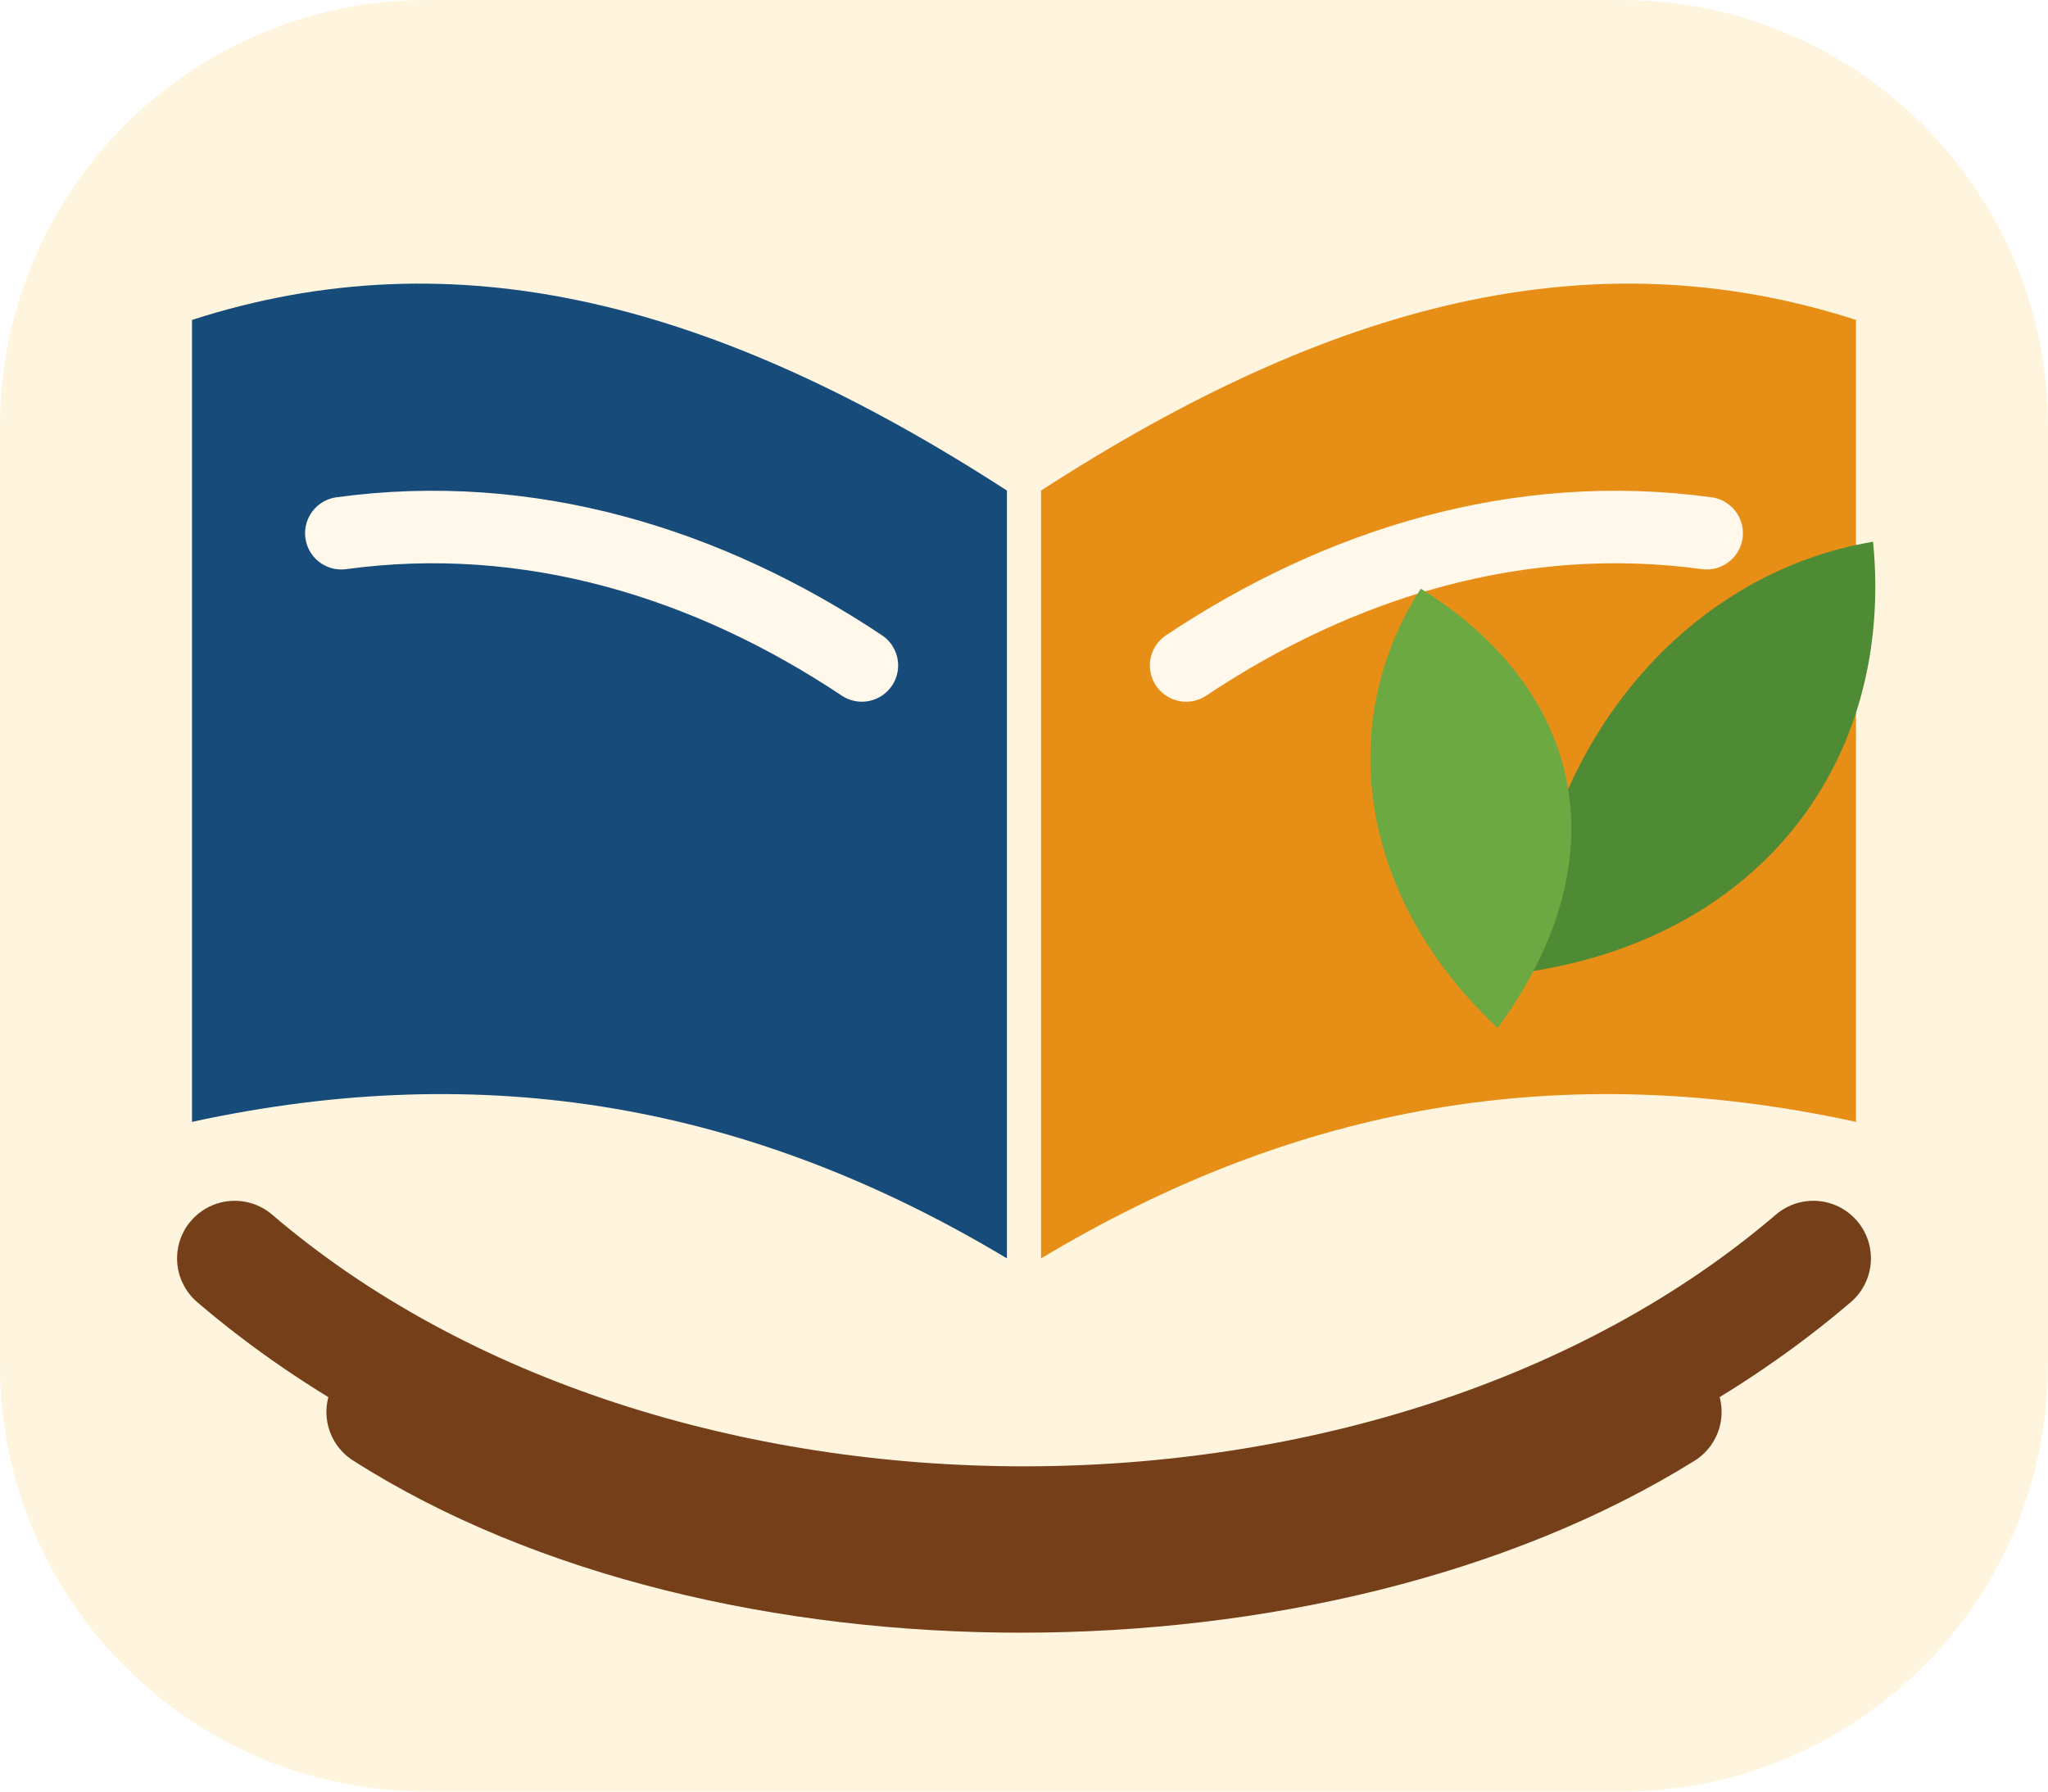
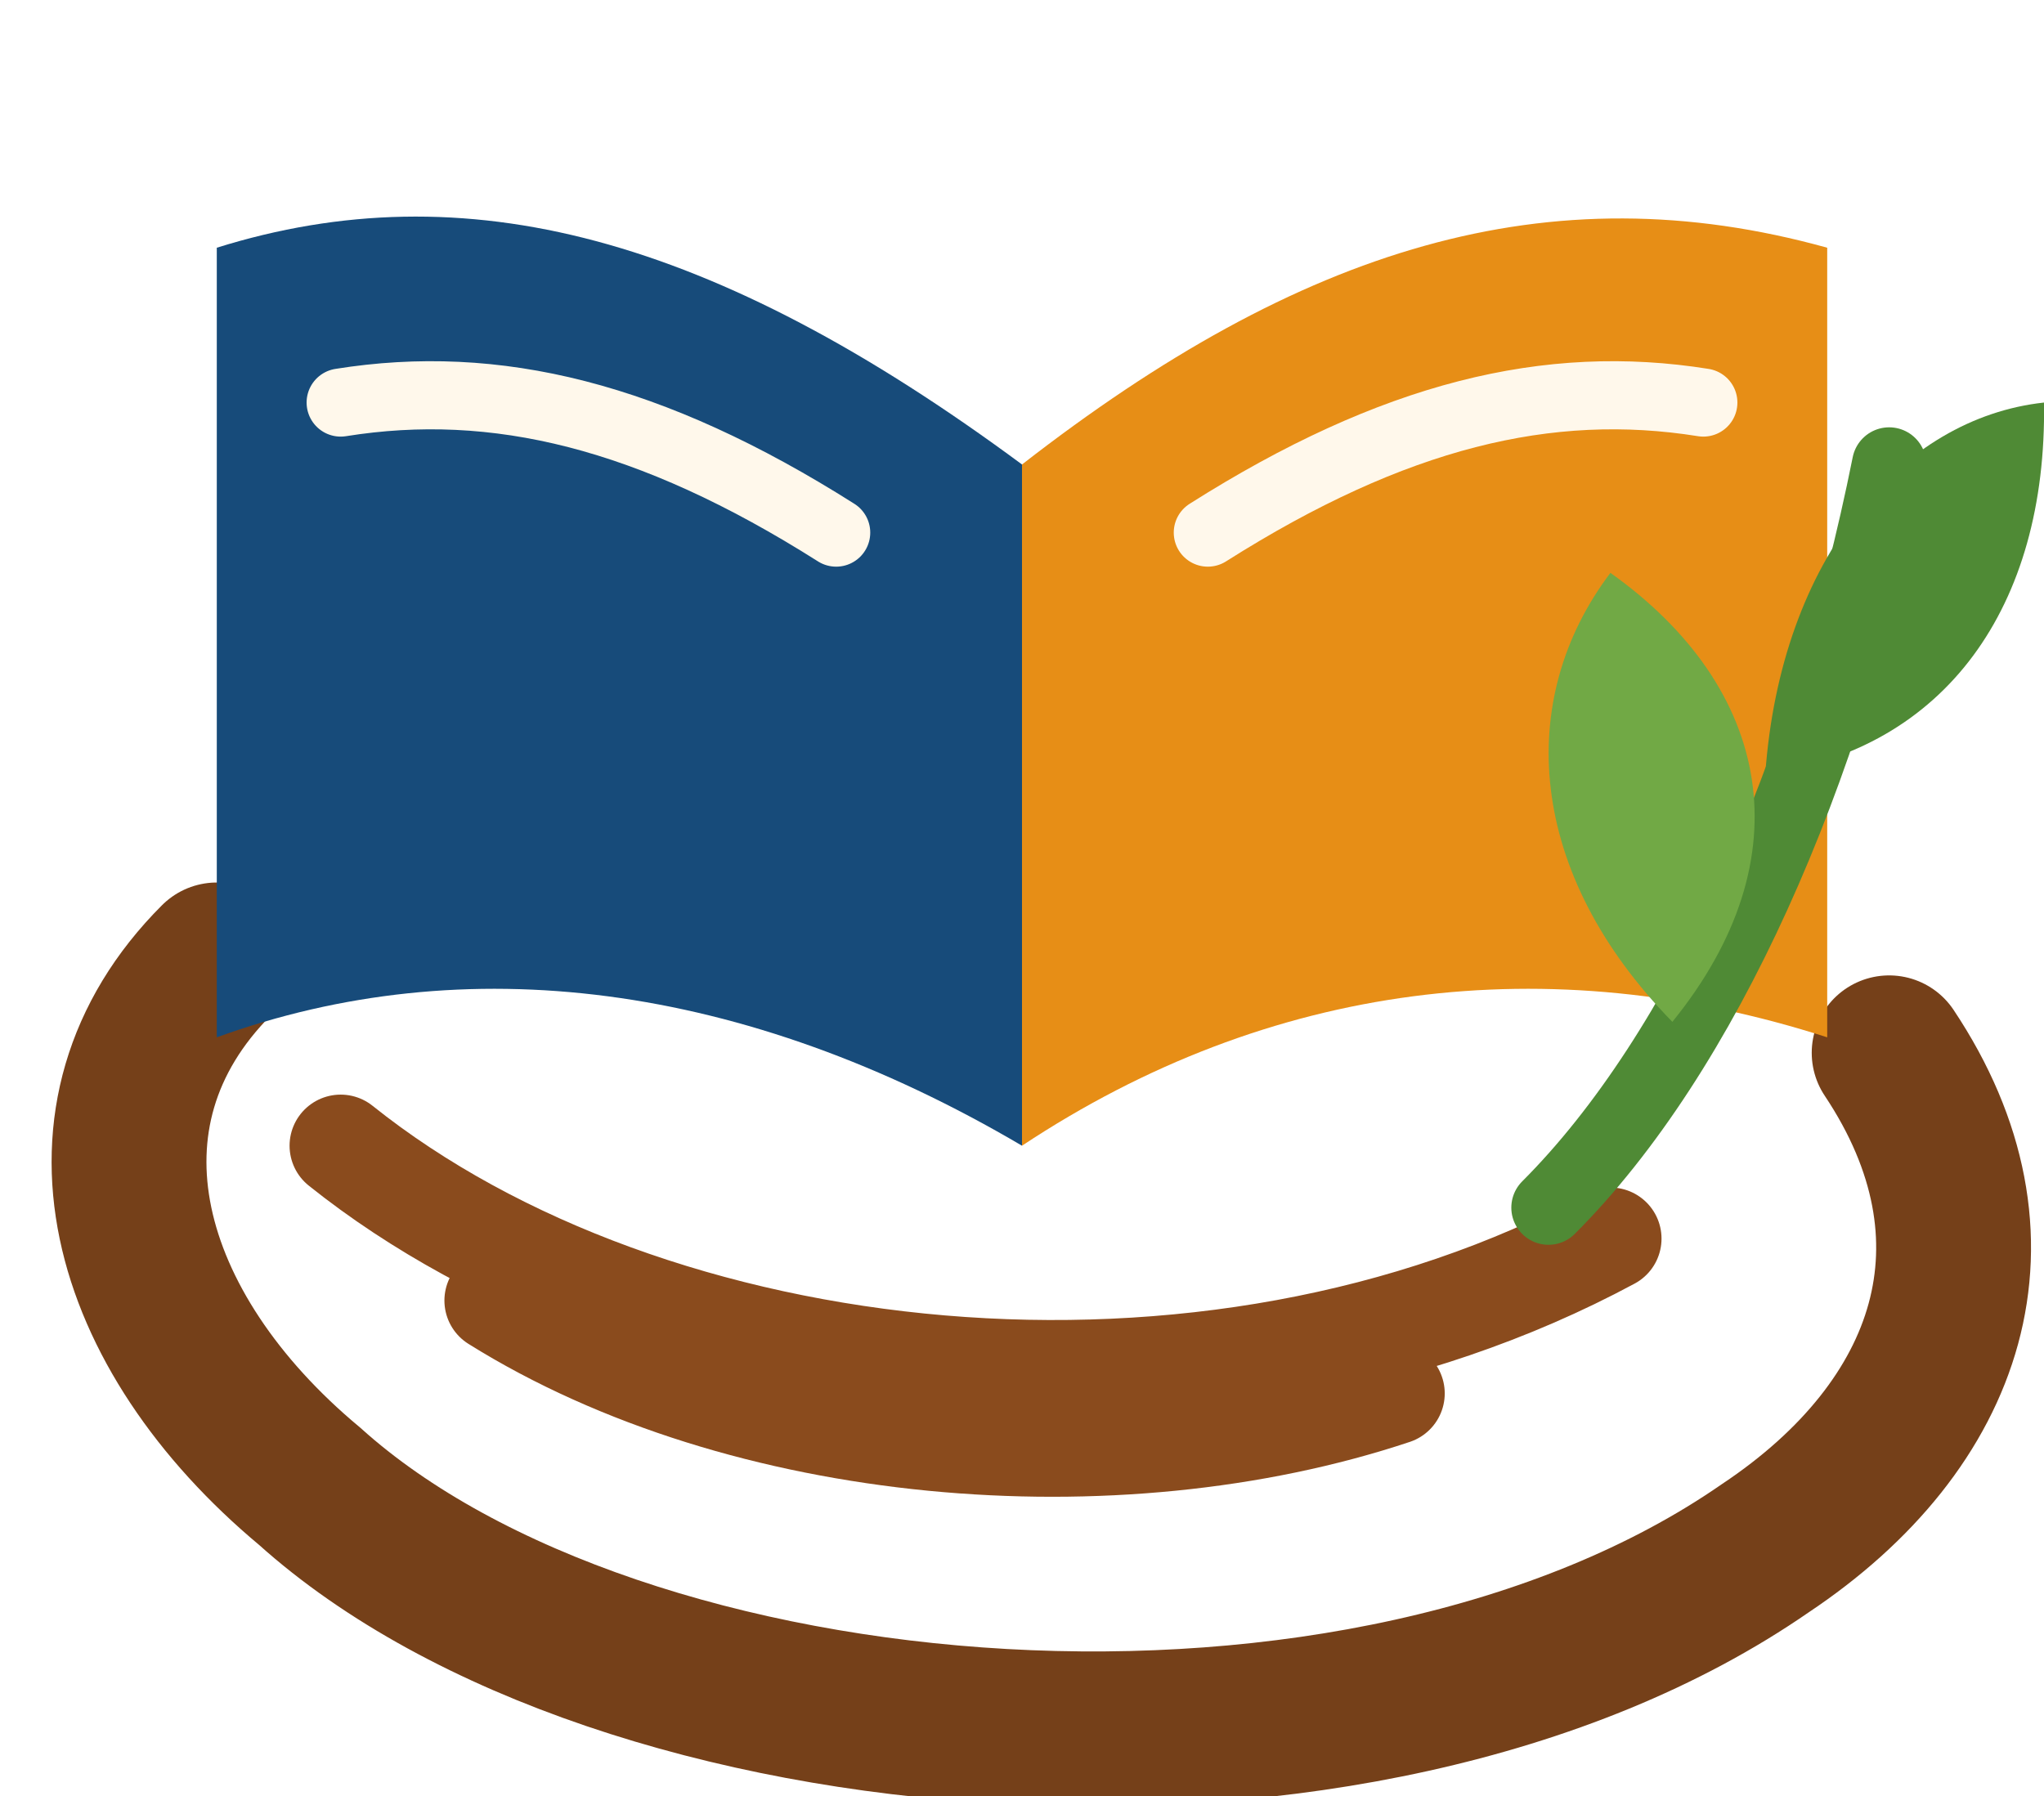
- <svg xmlns="http://www.w3.org/2000/svg" viewBox="0 0 48 42">
-   <rect width="48" height="42" rx="10" fill="#fff5df" />
-   <path d="M4.5 7.5c6.2-2 12.3-.4 19.1 4v18c-6-3.6-12.2-4.7-19.1-3.2V7.5Z" fill="#174b7a" />
-   <path d="M43.5 7.5c-6.2-2-12.3-.4-19.1 4v18c6-3.6 12.2-4.7 19.1-3.2V7.5Z" fill="#e78e16" />
-   <path d="M8 12.5c4.4-.6 8.6.7 12.2 3.1M40 12.5c-4.4-.6-8.6.7-12.2 3.1" fill="none" stroke="#fff8eb" stroke-linecap="round" stroke-width="1.7" />
-   <path d="M5.5 29.5c9.7 8.3 27.3 8.3 37 0M9 33.1c8 5.1 21.8 5.1 30 0" fill="none" stroke="#754019" stroke-linecap="round" stroke-width="2.7" />
-   <path d="M35.7 22.8c.4-5.6 4-9.4 8.2-10.1.5 5.1-2.6 9.3-8.2 10.1Z" fill="#4f8a35" />
-   <path d="M35.1 24.1c-3.3-3.1-3.8-7.2-1.8-10.3 3.7 2.3 4.8 6.2 1.8 10.3Z" fill="#6ca943" />
+ <svg xmlns="http://www.w3.org/2000/svg" viewBox="0 0 66 58">
+   <path d="M7 31c-5 5-3 12 3 17 10 9 34 11 47 2 6-4 8-10 4-16" fill="none" stroke="#754019" stroke-linecap="round" stroke-width="5" />
+   <path d="M11 37c10 8 28 10 41 3M16 42c8 5 20 6 29 3" fill="none" stroke="#8a4b1d" stroke-linecap="round" stroke-width="3.3" />
+   <path d="M7 8c8-2.5 16-.4 26 7v22c-9-5.3-18-6.4-26-3.5V8Z" fill="#174b7a" />
+   <path d="M33 15c9-7 17-9.5 26-7v25.5c-9-2.9-18-1.8-26 3.5V15Z" fill="#e78e16" />
+   <path d="M11 13c5-.8 10 .4 16 4.2M55 13c-5-.8-10 .4-16 4.2" fill="none" stroke="#fff8eb" stroke-linecap="round" stroke-width="2.2" />
+   <path d="M50 39c5-5 9-14 11-24" fill="none" stroke="#4f8a35" stroke-linecap="round" stroke-width="2.4" />
+   <path d="M57 25c.5-7 4.4-11.5 9-12 .1 6.6-3.2 11.2-9 12Z" fill="#4f8a35" />
+   <path d="M54 33c-4.7-4.8-5.1-10.4-2-14.5 5.2 3.7 6.3 9.2 2 14.5Z" fill="#71a945" />
</svg>
